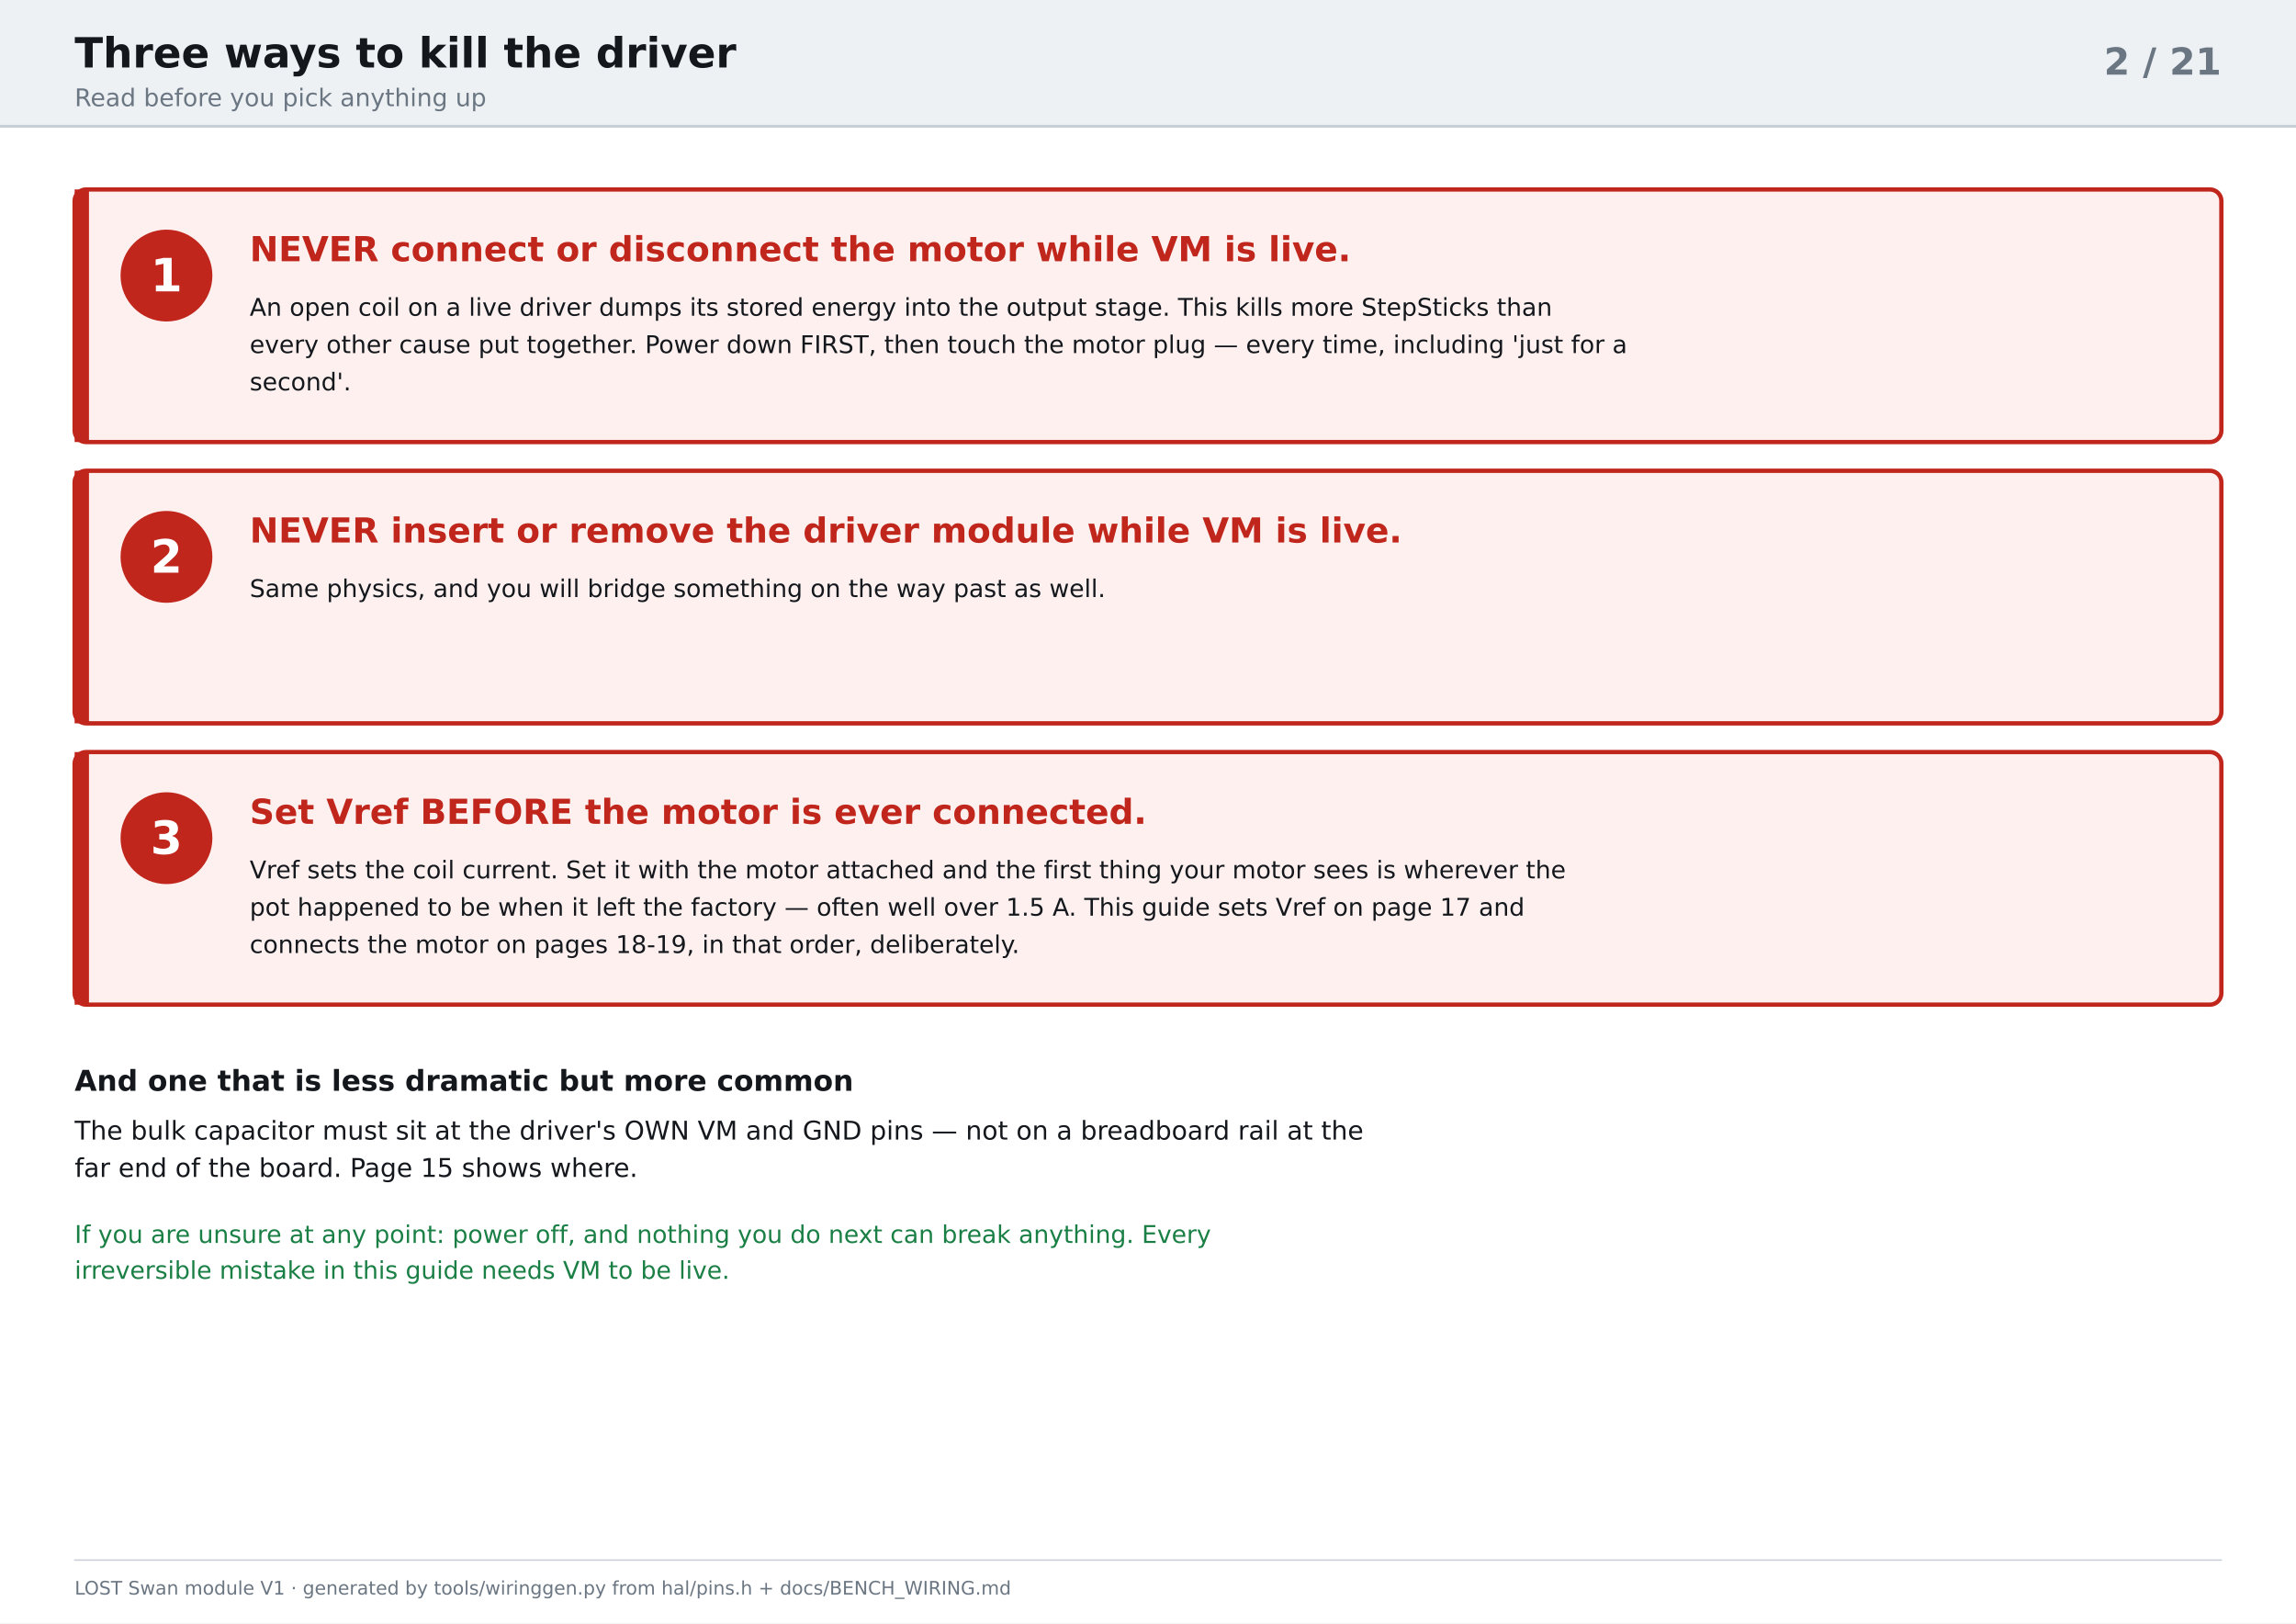
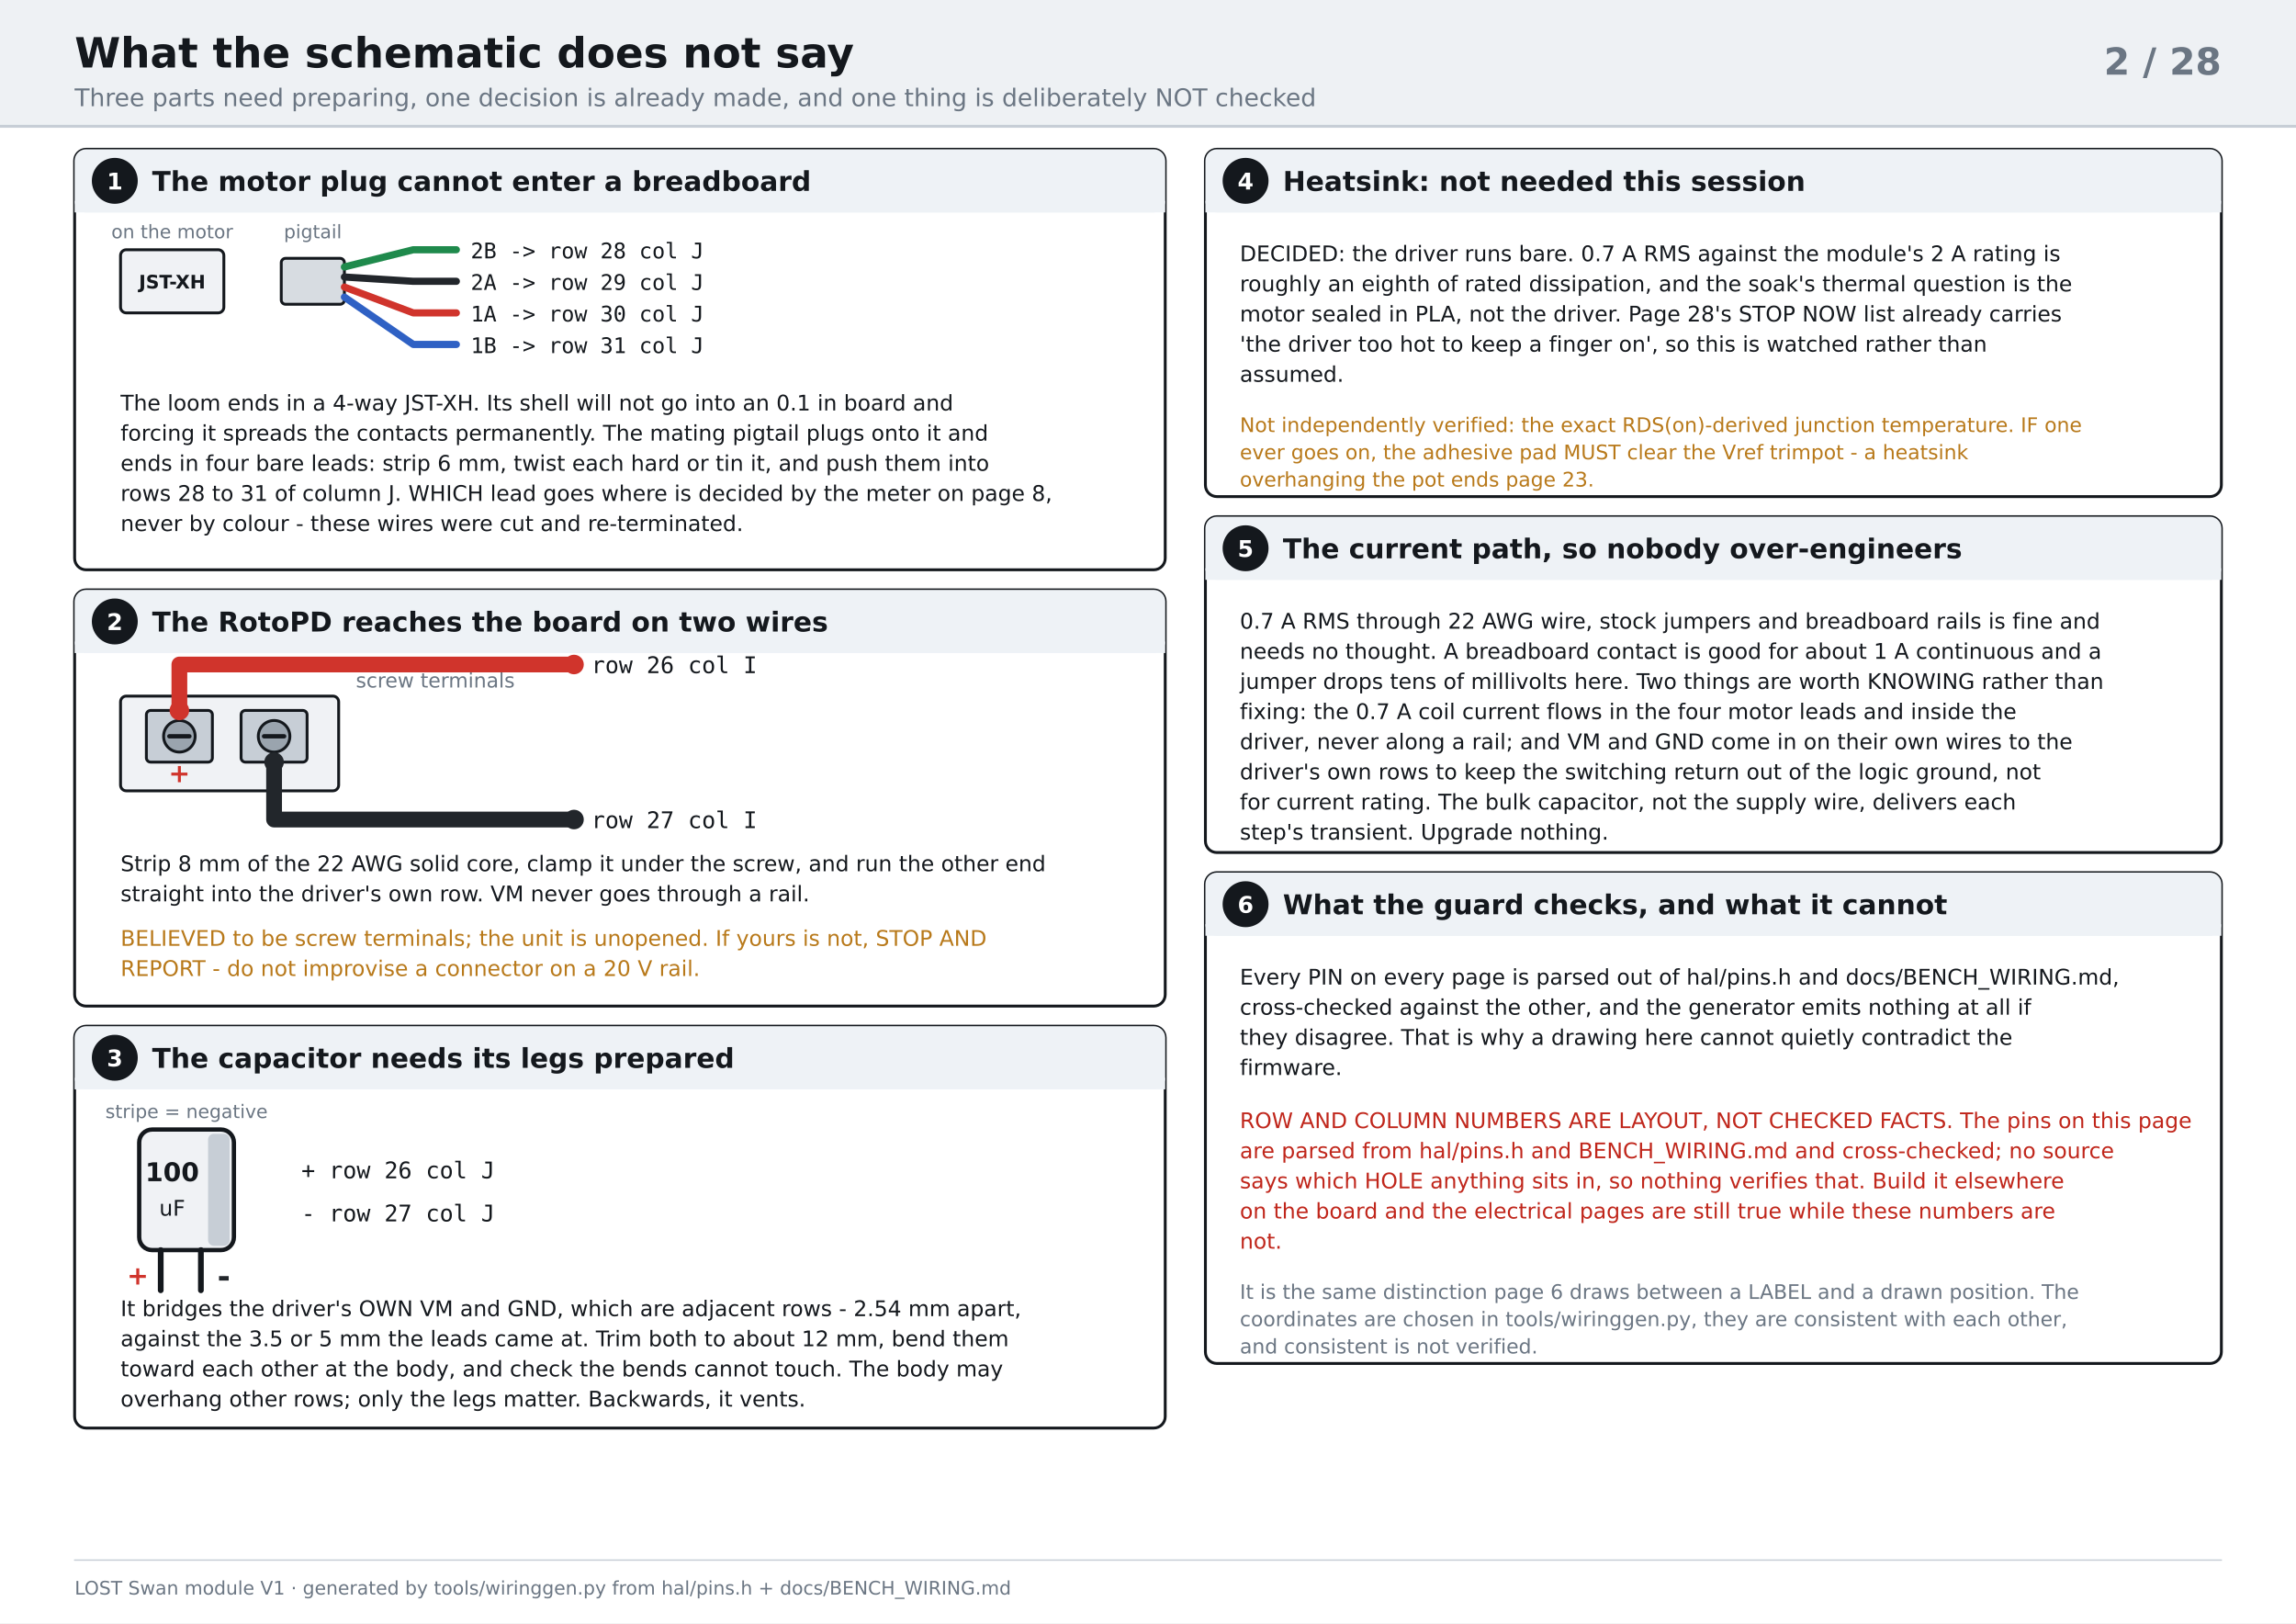
<svg xmlns="http://www.w3.org/2000/svg" width="1600" height="1131" viewBox="0 0 1600 1131">
  <rect width="1600" height="1131" fill="#ffffff" />
  <rect x="0" y="0" width="1600" height="88" fill="#eef1f4" />
  <line x1="0" y1="88" x2="1600" y2="88" stroke="#c7ced6" stroke-width="2" />
-   <text x="52" y="47" font-family="DejaVu Sans, Verdana, Geneva, sans-serif" font-size="29" fill="#14181d" text-anchor="start" font-weight="bold">Three ways to kill the driver</text>
-   <text x="52" y="74" font-family="DejaVu Sans, Verdana, Geneva, sans-serif" font-size="17" fill="#6b7683" text-anchor="start" font-weight="normal">Read before you pick anything up</text>
-   <text x="1548" y="52" font-family="DejaVu Sans, Verdana, Geneva, sans-serif" font-size="26" fill="#6b7683" text-anchor="end" font-weight="bold">2 / 21</text>
-   <rect x="52" y="132" width="1496" height="176" rx="8" fill="#fdf0ef" stroke="#c0261b" stroke-width="3" />
-   <rect x="52" y="132" width="10" height="176" rx="0" fill="#c0261b" stroke="none" stroke-width="2" />
-   <circle cx="116" cy="192" r="32" fill="#c0261b" stroke="none" stroke-width="1" />
-   <text x="116" y="203" font-family="DejaVu Sans, Verdana, Geneva, sans-serif" font-size="32" fill="#ffffff" text-anchor="middle" font-weight="bold">1</text>
-   <text x="174" y="182" font-family="DejaVu Sans, Verdana, Geneva, sans-serif" font-size="24" fill="#c0261b" text-anchor="start" font-weight="bold">NEVER connect or disconnect the motor while VM is live.</text>
-   <text x="174" y="220" font-family="DejaVu Sans, Verdana, Geneva, sans-serif" font-size="17" fill="#14181d" text-anchor="start" font-weight="normal">An open coil on a live driver dumps its stored energy into the output stage. This kills more StepSticks than</text>
-   <text x="174" y="246" font-family="DejaVu Sans, Verdana, Geneva, sans-serif" font-size="17" fill="#14181d" text-anchor="start" font-weight="normal">every other cause put together. Power down FIRST, then touch the motor plug — every time, including 'just for a</text>
-   <text x="174" y="272" font-family="DejaVu Sans, Verdana, Geneva, sans-serif" font-size="17" fill="#14181d" text-anchor="start" font-weight="normal">second'.</text>
-   <rect x="52" y="328" width="1496" height="176" rx="8" fill="#fdf0ef" stroke="#c0261b" stroke-width="3" />
-   <rect x="52" y="328" width="10" height="176" rx="0" fill="#c0261b" stroke="none" stroke-width="2" />
-   <circle cx="116" cy="388" r="32" fill="#c0261b" stroke="none" stroke-width="1" />
-   <text x="116" y="399" font-family="DejaVu Sans, Verdana, Geneva, sans-serif" font-size="32" fill="#ffffff" text-anchor="middle" font-weight="bold">2</text>
-   <text x="174" y="378" font-family="DejaVu Sans, Verdana, Geneva, sans-serif" font-size="24" fill="#c0261b" text-anchor="start" font-weight="bold">NEVER insert or remove the driver module while VM is live.</text>
-   <text x="174" y="416" font-family="DejaVu Sans, Verdana, Geneva, sans-serif" font-size="17" fill="#14181d" text-anchor="start" font-weight="normal">Same physics, and you will bridge something on the way past as well.</text>
-   <rect x="52" y="524" width="1496" height="176" rx="8" fill="#fdf0ef" stroke="#c0261b" stroke-width="3" />
-   <rect x="52" y="524" width="10" height="176" rx="0" fill="#c0261b" stroke="none" stroke-width="2" />
-   <circle cx="116" cy="584" r="32" fill="#c0261b" stroke="none" stroke-width="1" />
-   <text x="116" y="595" font-family="DejaVu Sans, Verdana, Geneva, sans-serif" font-size="32" fill="#ffffff" text-anchor="middle" font-weight="bold">3</text>
-   <text x="174" y="574" font-family="DejaVu Sans, Verdana, Geneva, sans-serif" font-size="24" fill="#c0261b" text-anchor="start" font-weight="bold">Set Vref BEFORE the motor is ever connected.</text>
-   <text x="174" y="612" font-family="DejaVu Sans, Verdana, Geneva, sans-serif" font-size="17" fill="#14181d" text-anchor="start" font-weight="normal">Vref sets the coil current. Set it with the motor attached and the first thing your motor sees is wherever the</text>
-   <text x="174" y="638" font-family="DejaVu Sans, Verdana, Geneva, sans-serif" font-size="17" fill="#14181d" text-anchor="start" font-weight="normal">pot happened to be when it left the factory — often well over 1.5 A. This guide sets Vref on page 17 and</text>
-   <text x="174" y="664" font-family="DejaVu Sans, Verdana, Geneva, sans-serif" font-size="17" fill="#14181d" text-anchor="start" font-weight="normal">connects the motor on pages 18-19, in that order, deliberately.</text>
-   <text x="52" y="760" font-family="DejaVu Sans, Verdana, Geneva, sans-serif" font-size="20" fill="#14181d" text-anchor="start" font-weight="bold">And one that is less dramatic but more common</text>
-   <text x="52" y="794" font-family="DejaVu Sans, Verdana, Geneva, sans-serif" font-size="18" fill="#14181d" text-anchor="start" font-weight="normal">The bulk capacitor must sit at the driver's OWN VM and GND pins — not on a breadboard rail at the</text>
-   <text x="52" y="820" font-family="DejaVu Sans, Verdana, Geneva, sans-serif" font-size="18" fill="#14181d" text-anchor="start" font-weight="normal">far end of the board. Page 15 shows where.</text>
-   <text x="52" y="866" font-family="DejaVu Sans, Verdana, Geneva, sans-serif" font-size="17" fill="#1a7f45" text-anchor="start" font-weight="normal">If you are unsure at any point: power off, and nothing you do next can break anything. Every</text>
-   <text x="52" y="891" font-family="DejaVu Sans, Verdana, Geneva, sans-serif" font-size="17" fill="#1a7f45" text-anchor="start" font-weight="normal">irreversible mistake in this guide needs VM to be live.</text>
+   <text x="52" y="47" font-family="DejaVu Sans, Verdana, Geneva, sans-serif" font-size="29" fill="#14181d" text-anchor="start" font-weight="bold">What the schematic does not say</text>
+   <text x="52" y="74" font-family="DejaVu Sans, Verdana, Geneva, sans-serif" font-size="17" fill="#6b7683" text-anchor="start" font-weight="normal">Three parts need preparing, one decision is already made, and one thing is deliberately NOT checked</text>
+   <text x="1548" y="52" font-family="DejaVu Sans, Verdana, Geneva, sans-serif" font-size="26" fill="#6b7683" text-anchor="end" font-weight="bold">2 / 28</text>
+   <rect x="52" y="104" width="760" height="293" rx="8" fill="#ffffff" stroke="#14181d" stroke-width="2" />
+   <rect x="52" y="104" width="760" height="44" rx="8" fill="#eef2f6" stroke="none" stroke-width="2" />
+   <rect x="52" y="140" width="760" height="8" rx="0" fill="#eef2f6" stroke="none" stroke-width="2" />
+   <circle cx="80" cy="126" r="16" fill="#14181d" stroke="none" stroke-width="1" />
+   <text x="80" y="132" font-family="DejaVu Sans, Verdana, Geneva, sans-serif" font-size="16" fill="#ffffff" text-anchor="middle" font-weight="bold">1</text>
+   <text x="106" y="133" font-family="DejaVu Sans, Verdana, Geneva, sans-serif" font-size="19" fill="#14181d" text-anchor="start" font-weight="bold">The motor plug cannot enter a breadboard</text>
+   <text x="120" y="166" font-family="DejaVu Sans, Verdana, Geneva, sans-serif" font-size="13" fill="#6b7683" text-anchor="middle" font-weight="normal">on the motor</text>
+   <text x="218" y="166" font-family="DejaVu Sans, Verdana, Geneva, sans-serif" font-size="13" fill="#6b7683" text-anchor="middle" font-weight="normal">pigtail</text>
+   <rect x="84" y="174" width="72" height="44" rx="4" fill="#f0f2f5" stroke="#14181d" stroke-width="2" />
+   <text x="120" y="201" font-family="DejaVu Sans, Verdana, Geneva, sans-serif" font-size="13" fill="#14181d" text-anchor="middle" font-weight="bold">JST-XH</text>
+   <rect x="196" y="180" width="44" height="32" rx="3" fill="#d7dce1" stroke="#14181d" stroke-width="2" />
+   <polyline points="240,186 288,174 318,174" fill="none" stroke="#1f8a4c" stroke-width="5" stroke-linecap="round" stroke-linejoin="round" />
+   <text x="328" y="180" font-family="DejaVu Sans Mono, Consolas, monospace" font-size="15" fill="#14181d" text-anchor="start" font-weight="normal">2B  -&gt;  row 28 col J</text>
+   <polyline points="240,193 288,196 318,196" fill="none" stroke="#22262b" stroke-width="5" stroke-linecap="round" stroke-linejoin="round" />
+   <text x="328" y="202" font-family="DejaVu Sans Mono, Consolas, monospace" font-size="15" fill="#14181d" text-anchor="start" font-weight="normal">2A  -&gt;  row 29 col J</text>
+   <polyline points="240,200 288,218 318,218" fill="none" stroke="#d0342c" stroke-width="5" stroke-linecap="round" stroke-linejoin="round" />
+   <text x="328" y="224" font-family="DejaVu Sans Mono, Consolas, monospace" font-size="15" fill="#14181d" text-anchor="start" font-weight="normal">1A  -&gt;  row 30 col J</text>
+   <polyline points="240,207 288,240 318,240" fill="none" stroke="#2f61c4" stroke-width="5" stroke-linecap="round" stroke-linejoin="round" />
+   <text x="328" y="246" font-family="DejaVu Sans Mono, Consolas, monospace" font-size="15" fill="#14181d" text-anchor="start" font-weight="normal">1B  -&gt;  row 31 col J</text>
+   <text x="84" y="286" font-family="DejaVu Sans, Verdana, Geneva, sans-serif" font-size="15" fill="#14181d" text-anchor="start" font-weight="normal">The loom ends in a 4-way JST-XH. Its shell will not go into an 0.1 in board and</text>
+   <text x="84" y="307" font-family="DejaVu Sans, Verdana, Geneva, sans-serif" font-size="15" fill="#14181d" text-anchor="start" font-weight="normal">forcing it spreads the contacts permanently. The mating pigtail plugs onto it and</text>
+   <text x="84" y="328" font-family="DejaVu Sans, Verdana, Geneva, sans-serif" font-size="15" fill="#14181d" text-anchor="start" font-weight="normal">ends in four bare leads: strip 6 mm, twist each hard or tin it, and push them into</text>
+   <text x="84" y="349" font-family="DejaVu Sans, Verdana, Geneva, sans-serif" font-size="15" fill="#14181d" text-anchor="start" font-weight="normal">rows 28 to 31 of column J. WHICH lead goes where is decided by the meter on page 8,</text>
+   <text x="84" y="370" font-family="DejaVu Sans, Verdana, Geneva, sans-serif" font-size="15" fill="#14181d" text-anchor="start" font-weight="normal">never by colour - these wires were cut and re-terminated.</text>
+   <rect x="52" y="411" width="760" height="290" rx="8" fill="#ffffff" stroke="#14181d" stroke-width="2" />
+   <rect x="52" y="411" width="760" height="44" rx="8" fill="#eef2f6" stroke="none" stroke-width="2" />
+   <rect x="52" y="447" width="760" height="8" rx="0" fill="#eef2f6" stroke="none" stroke-width="2" />
+   <circle cx="80" cy="433" r="16" fill="#14181d" stroke="none" stroke-width="1" />
+   <text x="80" y="439" font-family="DejaVu Sans, Verdana, Geneva, sans-serif" font-size="16" fill="#ffffff" text-anchor="middle" font-weight="bold">2</text>
+   <text x="106" y="440" font-family="DejaVu Sans, Verdana, Geneva, sans-serif" font-size="19" fill="#14181d" text-anchor="start" font-weight="bold">The RotoPD reaches the board on two wires</text>
+   <text x="248" y="479" font-family="DejaVu Sans, Verdana, Geneva, sans-serif" font-size="14" fill="#6b7683" text-anchor="start" font-weight="normal">screw terminals</text>
+   <rect x="84" y="485" width="152" height="66" rx="4" fill="#f0f2f5" stroke="#14181d" stroke-width="2" />
+   <rect x="102" y="495" width="46" height="36" rx="3" fill="#c7ced6" stroke="#14181d" stroke-width="2" />
+   <circle cx="125" cy="513" r="11" fill="#9aa4ae" stroke="#14181d" stroke-width="2" />
+   <line x1="118" y1="513" x2="132" y2="513" stroke="#14181d" stroke-width="3" stroke-linecap="round" />
+   <rect x="168" y="495" width="46" height="36" rx="3" fill="#c7ced6" stroke="#14181d" stroke-width="2" />
+   <circle cx="191" cy="513" r="11" fill="#9aa4ae" stroke="#14181d" stroke-width="2" />
+   <line x1="184" y1="513" x2="198" y2="513" stroke="#14181d" stroke-width="3" stroke-linecap="round" />
+   <text x="125" y="545" font-family="DejaVu Sans, Verdana, Geneva, sans-serif" font-size="18" fill="#d0342c" text-anchor="middle" font-weight="bold">+</text>
+   <text x="191" y="547" font-family="DejaVu Sans, Verdana, Geneva, sans-serif" font-size="22" fill="#22262b" text-anchor="middle" font-weight="bold">-</text>
+   <polyline points="125,495 125,463 400,463" fill="none" stroke="#d0342c" stroke-width="11" stroke-linecap="round" stroke-linejoin="round" />
+   <circle cx="125" cy="495" r="6.82" fill="#d0342c" stroke="none" stroke-width="1" />
+   <circle cx="400" cy="463" r="6.82" fill="#d0342c" stroke="none" stroke-width="1" />
+   <polyline points="191,531 191,571 400,571" fill="none" stroke="#22262b" stroke-width="11" stroke-linecap="round" stroke-linejoin="round" />
+   <circle cx="191" cy="531" r="6.82" fill="#22262b" stroke="none" stroke-width="1" />
+   <circle cx="400" cy="571" r="6.82" fill="#22262b" stroke="none" stroke-width="1" />
+   <text x="412" y="469" font-family="DejaVu Sans Mono, Consolas, monospace" font-size="16" fill="#14181d" text-anchor="start" font-weight="normal">row 26 col I</text>
+   <text x="412" y="577" font-family="DejaVu Sans Mono, Consolas, monospace" font-size="16" fill="#14181d" text-anchor="start" font-weight="normal">row 27 col I</text>
+   <text x="84" y="607" font-family="DejaVu Sans, Verdana, Geneva, sans-serif" font-size="15" fill="#14181d" text-anchor="start" font-weight="normal">Strip 8 mm of the 22 AWG solid core, clamp it under the screw, and run the other end</text>
+   <text x="84" y="628" font-family="DejaVu Sans, Verdana, Geneva, sans-serif" font-size="15" fill="#14181d" text-anchor="start" font-weight="normal">straight into the driver's own row. VM never goes through a rail.</text>
+   <text x="84" y="659" font-family="DejaVu Sans, Verdana, Geneva, sans-serif" font-size="15" fill="#b8791a" text-anchor="start" font-weight="normal">BELIEVED to be screw terminals; the unit is unopened. If yours is not, STOP AND</text>
+   <text x="84" y="680" font-family="DejaVu Sans, Verdana, Geneva, sans-serif" font-size="15" fill="#b8791a" text-anchor="start" font-weight="normal">REPORT - do not improvise a connector on a 20 V rail.</text>
+   <rect x="52" y="715" width="760" height="280" rx="8" fill="#ffffff" stroke="#14181d" stroke-width="2" />
+   <rect x="52" y="715" width="760" height="44" rx="8" fill="#eef2f6" stroke="none" stroke-width="2" />
+   <rect x="52" y="751" width="760" height="8" rx="0" fill="#eef2f6" stroke="none" stroke-width="2" />
+   <circle cx="80" cy="737" r="16" fill="#14181d" stroke="none" stroke-width="1" />
+   <text x="80" y="743" font-family="DejaVu Sans, Verdana, Geneva, sans-serif" font-size="16" fill="#ffffff" text-anchor="middle" font-weight="bold">3</text>
+   <text x="106" y="744" font-family="DejaVu Sans, Verdana, Geneva, sans-serif" font-size="19" fill="#14181d" text-anchor="start" font-weight="bold">The capacitor needs its legs prepared</text>
+   <text x="130" y="779" font-family="DejaVu Sans, Verdana, Geneva, sans-serif" font-size="13" fill="#6b7683" text-anchor="middle" font-weight="normal">stripe = negative</text>
+   <rect x="97" y="787" width="66" height="84" rx="9" fill="#f0f2f5" stroke="#14181d" stroke-width="3" />
+   <rect x="145" y="790" width="15" height="78" rx="4" fill="#c7ced6" stroke="none" stroke-width="2" />
+   <text x="120" y="823" font-family="DejaVu Sans, Verdana, Geneva, sans-serif" font-size="18" fill="#14181d" text-anchor="middle" font-weight="bold">100</text>
+   <text x="120" y="847" font-family="DejaVu Sans, Verdana, Geneva, sans-serif" font-size="15" fill="#14181d" text-anchor="middle" font-weight="normal">uF</text>
+   <line x1="112" y1="871" x2="112" y2="899" stroke="#14181d" stroke-width="4" stroke-linecap="round" />
+   <line x1="140" y1="871" x2="140" y2="899" stroke="#14181d" stroke-width="4" stroke-linecap="round" />
+   <text x="96" y="895" font-family="DejaVu Sans, Verdana, Geneva, sans-serif" font-size="18" fill="#d0342c" text-anchor="middle" font-weight="bold">+</text>
+   <text x="156" y="897" font-family="DejaVu Sans, Verdana, Geneva, sans-serif" font-size="22" fill="#22262b" text-anchor="middle" font-weight="bold">-</text>
+   <text x="210" y="821" font-family="DejaVu Sans Mono, Consolas, monospace" font-size="16" fill="#14181d" text-anchor="start" font-weight="normal">+   row 26 col J</text>
+   <text x="210" y="851" font-family="DejaVu Sans Mono, Consolas, monospace" font-size="16" fill="#14181d" text-anchor="start" font-weight="normal">-   row 27 col J</text>
+   <text x="84" y="917" font-family="DejaVu Sans, Verdana, Geneva, sans-serif" font-size="15" fill="#14181d" text-anchor="start" font-weight="normal">It bridges the driver's OWN VM and GND, which are adjacent rows - 2.54 mm apart,</text>
+   <text x="84" y="938" font-family="DejaVu Sans, Verdana, Geneva, sans-serif" font-size="15" fill="#14181d" text-anchor="start" font-weight="normal">against the 3.5 or 5 mm the leads came at. Trim both to about 12 mm, bend them</text>
+   <text x="84" y="959" font-family="DejaVu Sans, Verdana, Geneva, sans-serif" font-size="15" fill="#14181d" text-anchor="start" font-weight="normal">toward each other at the body, and check the bends cannot touch. The body may</text>
+   <text x="84" y="980" font-family="DejaVu Sans, Verdana, Geneva, sans-serif" font-size="15" fill="#14181d" text-anchor="start" font-weight="normal">overhang other rows; only the legs matter. Backwards, it vents.</text>
+   <rect x="840" y="104" width="708" height="242" rx="8" fill="#ffffff" stroke="#14181d" stroke-width="2" />
+   <rect x="840" y="104" width="708" height="44" rx="8" fill="#eef2f6" stroke="none" stroke-width="2" />
+   <rect x="840" y="140" width="708" height="8" rx="0" fill="#eef2f6" stroke="none" stroke-width="2" />
+   <circle cx="868" cy="126" r="16" fill="#14181d" stroke="none" stroke-width="1" />
+   <text x="868" y="132" font-family="DejaVu Sans, Verdana, Geneva, sans-serif" font-size="16" fill="#ffffff" text-anchor="middle" font-weight="bold">4</text>
+   <text x="894" y="133" font-family="DejaVu Sans, Verdana, Geneva, sans-serif" font-size="19" fill="#14181d" text-anchor="start" font-weight="bold">Heatsink: not needed this session</text>
+   <text x="864" y="182" font-family="DejaVu Sans, Verdana, Geneva, sans-serif" font-size="15" fill="#14181d" text-anchor="start" font-weight="normal">DECIDED: the driver runs bare. 0.7 A RMS against the module's 2 A rating is</text>
+   <text x="864" y="203" font-family="DejaVu Sans, Verdana, Geneva, sans-serif" font-size="15" fill="#14181d" text-anchor="start" font-weight="normal">roughly an eighth of rated dissipation, and the soak's thermal question is the</text>
+   <text x="864" y="224" font-family="DejaVu Sans, Verdana, Geneva, sans-serif" font-size="15" fill="#14181d" text-anchor="start" font-weight="normal">motor sealed in PLA, not the driver. Page 28's STOP NOW list already carries</text>
+   <text x="864" y="245" font-family="DejaVu Sans, Verdana, Geneva, sans-serif" font-size="15" fill="#14181d" text-anchor="start" font-weight="normal">'the driver too hot to keep a finger on', so this is watched rather than</text>
+   <text x="864" y="266" font-family="DejaVu Sans, Verdana, Geneva, sans-serif" font-size="15" fill="#14181d" text-anchor="start" font-weight="normal">assumed.</text>
+   <text x="864" y="301" font-family="DejaVu Sans, Verdana, Geneva, sans-serif" font-size="14" fill="#b8791a" text-anchor="start" font-weight="normal">Not independently verified: the exact RDS(on)-derived junction temperature. IF one</text>
+   <text x="864" y="320" font-family="DejaVu Sans, Verdana, Geneva, sans-serif" font-size="14" fill="#b8791a" text-anchor="start" font-weight="normal">ever goes on, the adhesive pad MUST clear the Vref trimpot - a heatsink</text>
+   <text x="864" y="339" font-family="DejaVu Sans, Verdana, Geneva, sans-serif" font-size="14" fill="#b8791a" text-anchor="start" font-weight="normal">overhanging the pot ends page 23.</text>
+   <rect x="840" y="360" width="708" height="234" rx="8" fill="#ffffff" stroke="#14181d" stroke-width="2" />
+   <rect x="840" y="360" width="708" height="44" rx="8" fill="#eef2f6" stroke="none" stroke-width="2" />
+   <rect x="840" y="396" width="708" height="8" rx="0" fill="#eef2f6" stroke="none" stroke-width="2" />
+   <circle cx="868" cy="382" r="16" fill="#14181d" stroke="none" stroke-width="1" />
+   <text x="868" y="388" font-family="DejaVu Sans, Verdana, Geneva, sans-serif" font-size="16" fill="#ffffff" text-anchor="middle" font-weight="bold">5</text>
+   <text x="894" y="389" font-family="DejaVu Sans, Verdana, Geneva, sans-serif" font-size="19" fill="#14181d" text-anchor="start" font-weight="bold">The current path, so nobody over-engineers</text>
+   <text x="864" y="438" font-family="DejaVu Sans, Verdana, Geneva, sans-serif" font-size="15" fill="#14181d" text-anchor="start" font-weight="normal">0.7 A RMS through 22 AWG wire, stock jumpers and breadboard rails is fine and</text>
+   <text x="864" y="459" font-family="DejaVu Sans, Verdana, Geneva, sans-serif" font-size="15" fill="#14181d" text-anchor="start" font-weight="normal">needs no thought. A breadboard contact is good for about 1 A continuous and a</text>
+   <text x="864" y="480" font-family="DejaVu Sans, Verdana, Geneva, sans-serif" font-size="15" fill="#14181d" text-anchor="start" font-weight="normal">jumper drops tens of millivolts here. Two things are worth KNOWING rather than</text>
+   <text x="864" y="501" font-family="DejaVu Sans, Verdana, Geneva, sans-serif" font-size="15" fill="#14181d" text-anchor="start" font-weight="normal">fixing: the 0.7 A coil current flows in the four motor leads and inside the</text>
+   <text x="864" y="522" font-family="DejaVu Sans, Verdana, Geneva, sans-serif" font-size="15" fill="#14181d" text-anchor="start" font-weight="normal">driver, never along a rail; and VM and GND come in on their own wires to the</text>
+   <text x="864" y="543" font-family="DejaVu Sans, Verdana, Geneva, sans-serif" font-size="15" fill="#14181d" text-anchor="start" font-weight="normal">driver's own rows to keep the switching return out of the logic ground, not</text>
+   <text x="864" y="564" font-family="DejaVu Sans, Verdana, Geneva, sans-serif" font-size="15" fill="#14181d" text-anchor="start" font-weight="normal">for current rating. The bulk capacitor, not the supply wire, delivers each</text>
+   <text x="864" y="585" font-family="DejaVu Sans, Verdana, Geneva, sans-serif" font-size="15" fill="#14181d" text-anchor="start" font-weight="normal">step's transient. Upgrade nothing.</text>
+   <rect x="840" y="608" width="708" height="342" rx="8" fill="#ffffff" stroke="#14181d" stroke-width="2" />
+   <rect x="840" y="608" width="708" height="44" rx="8" fill="#eef2f6" stroke="none" stroke-width="2" />
+   <rect x="840" y="644" width="708" height="8" rx="0" fill="#eef2f6" stroke="none" stroke-width="2" />
+   <circle cx="868" cy="630" r="16" fill="#14181d" stroke="none" stroke-width="1" />
+   <text x="868" y="636" font-family="DejaVu Sans, Verdana, Geneva, sans-serif" font-size="16" fill="#ffffff" text-anchor="middle" font-weight="bold">6</text>
+   <text x="894" y="637" font-family="DejaVu Sans, Verdana, Geneva, sans-serif" font-size="19" fill="#14181d" text-anchor="start" font-weight="bold">What the guard checks, and what it cannot</text>
+   <text x="864" y="686" font-family="DejaVu Sans, Verdana, Geneva, sans-serif" font-size="15" fill="#14181d" text-anchor="start" font-weight="normal">Every PIN on every page is parsed out of hal/pins.h and docs/BENCH_WIRING.md,</text>
+   <text x="864" y="707" font-family="DejaVu Sans, Verdana, Geneva, sans-serif" font-size="15" fill="#14181d" text-anchor="start" font-weight="normal">cross-checked against the other, and the generator emits nothing at all if</text>
+   <text x="864" y="728" font-family="DejaVu Sans, Verdana, Geneva, sans-serif" font-size="15" fill="#14181d" text-anchor="start" font-weight="normal">they disagree. That is why a drawing here cannot quietly contradict the</text>
+   <text x="864" y="749" font-family="DejaVu Sans, Verdana, Geneva, sans-serif" font-size="15" fill="#14181d" text-anchor="start" font-weight="normal">firmware.</text>
+   <text x="864" y="786" font-family="DejaVu Sans, Verdana, Geneva, sans-serif" font-size="15" fill="#c0261b" text-anchor="start" font-weight="normal">ROW AND COLUMN NUMBERS ARE LAYOUT, NOT CHECKED FACTS. The pins on this page</text>
+   <text x="864" y="807" font-family="DejaVu Sans, Verdana, Geneva, sans-serif" font-size="15" fill="#c0261b" text-anchor="start" font-weight="normal">are parsed from hal/pins.h and BENCH_WIRING.md and cross-checked; no source</text>
+   <text x="864" y="828" font-family="DejaVu Sans, Verdana, Geneva, sans-serif" font-size="15" fill="#c0261b" text-anchor="start" font-weight="normal">says which HOLE anything sits in, so nothing verifies that. Build it elsewhere</text>
+   <text x="864" y="849" font-family="DejaVu Sans, Verdana, Geneva, sans-serif" font-size="15" fill="#c0261b" text-anchor="start" font-weight="normal">on the board and the electrical pages are still true while these numbers are</text>
+   <text x="864" y="870" font-family="DejaVu Sans, Verdana, Geneva, sans-serif" font-size="15" fill="#c0261b" text-anchor="start" font-weight="normal">not.</text>
+   <text x="864" y="905" font-family="DejaVu Sans, Verdana, Geneva, sans-serif" font-size="14" fill="#6b7683" text-anchor="start" font-weight="normal">It is the same distinction page 6 draws between a LABEL and a drawn position. The</text>
+   <text x="864" y="924" font-family="DejaVu Sans, Verdana, Geneva, sans-serif" font-size="14" fill="#6b7683" text-anchor="start" font-weight="normal">coordinates are chosen in tools/wiringgen.py, they are consistent with each other,</text>
+   <text x="864" y="943" font-family="DejaVu Sans, Verdana, Geneva, sans-serif" font-size="14" fill="#6b7683" text-anchor="start" font-weight="normal">and consistent is not verified.</text>
  <line x1="52" y1="1087" x2="1548" y2="1087" stroke="#c7ced6" stroke-width="1" stroke-linecap="round" />
  <text x="52" y="1111" font-family="DejaVu Sans, Verdana, Geneva, sans-serif" font-size="13" fill="#6b7683" text-anchor="start" font-weight="normal">LOST Swan  module V1  ·  generated by tools/wiringgen.py from hal/pins.h + docs/BENCH_WIRING.md</text>
</svg>
